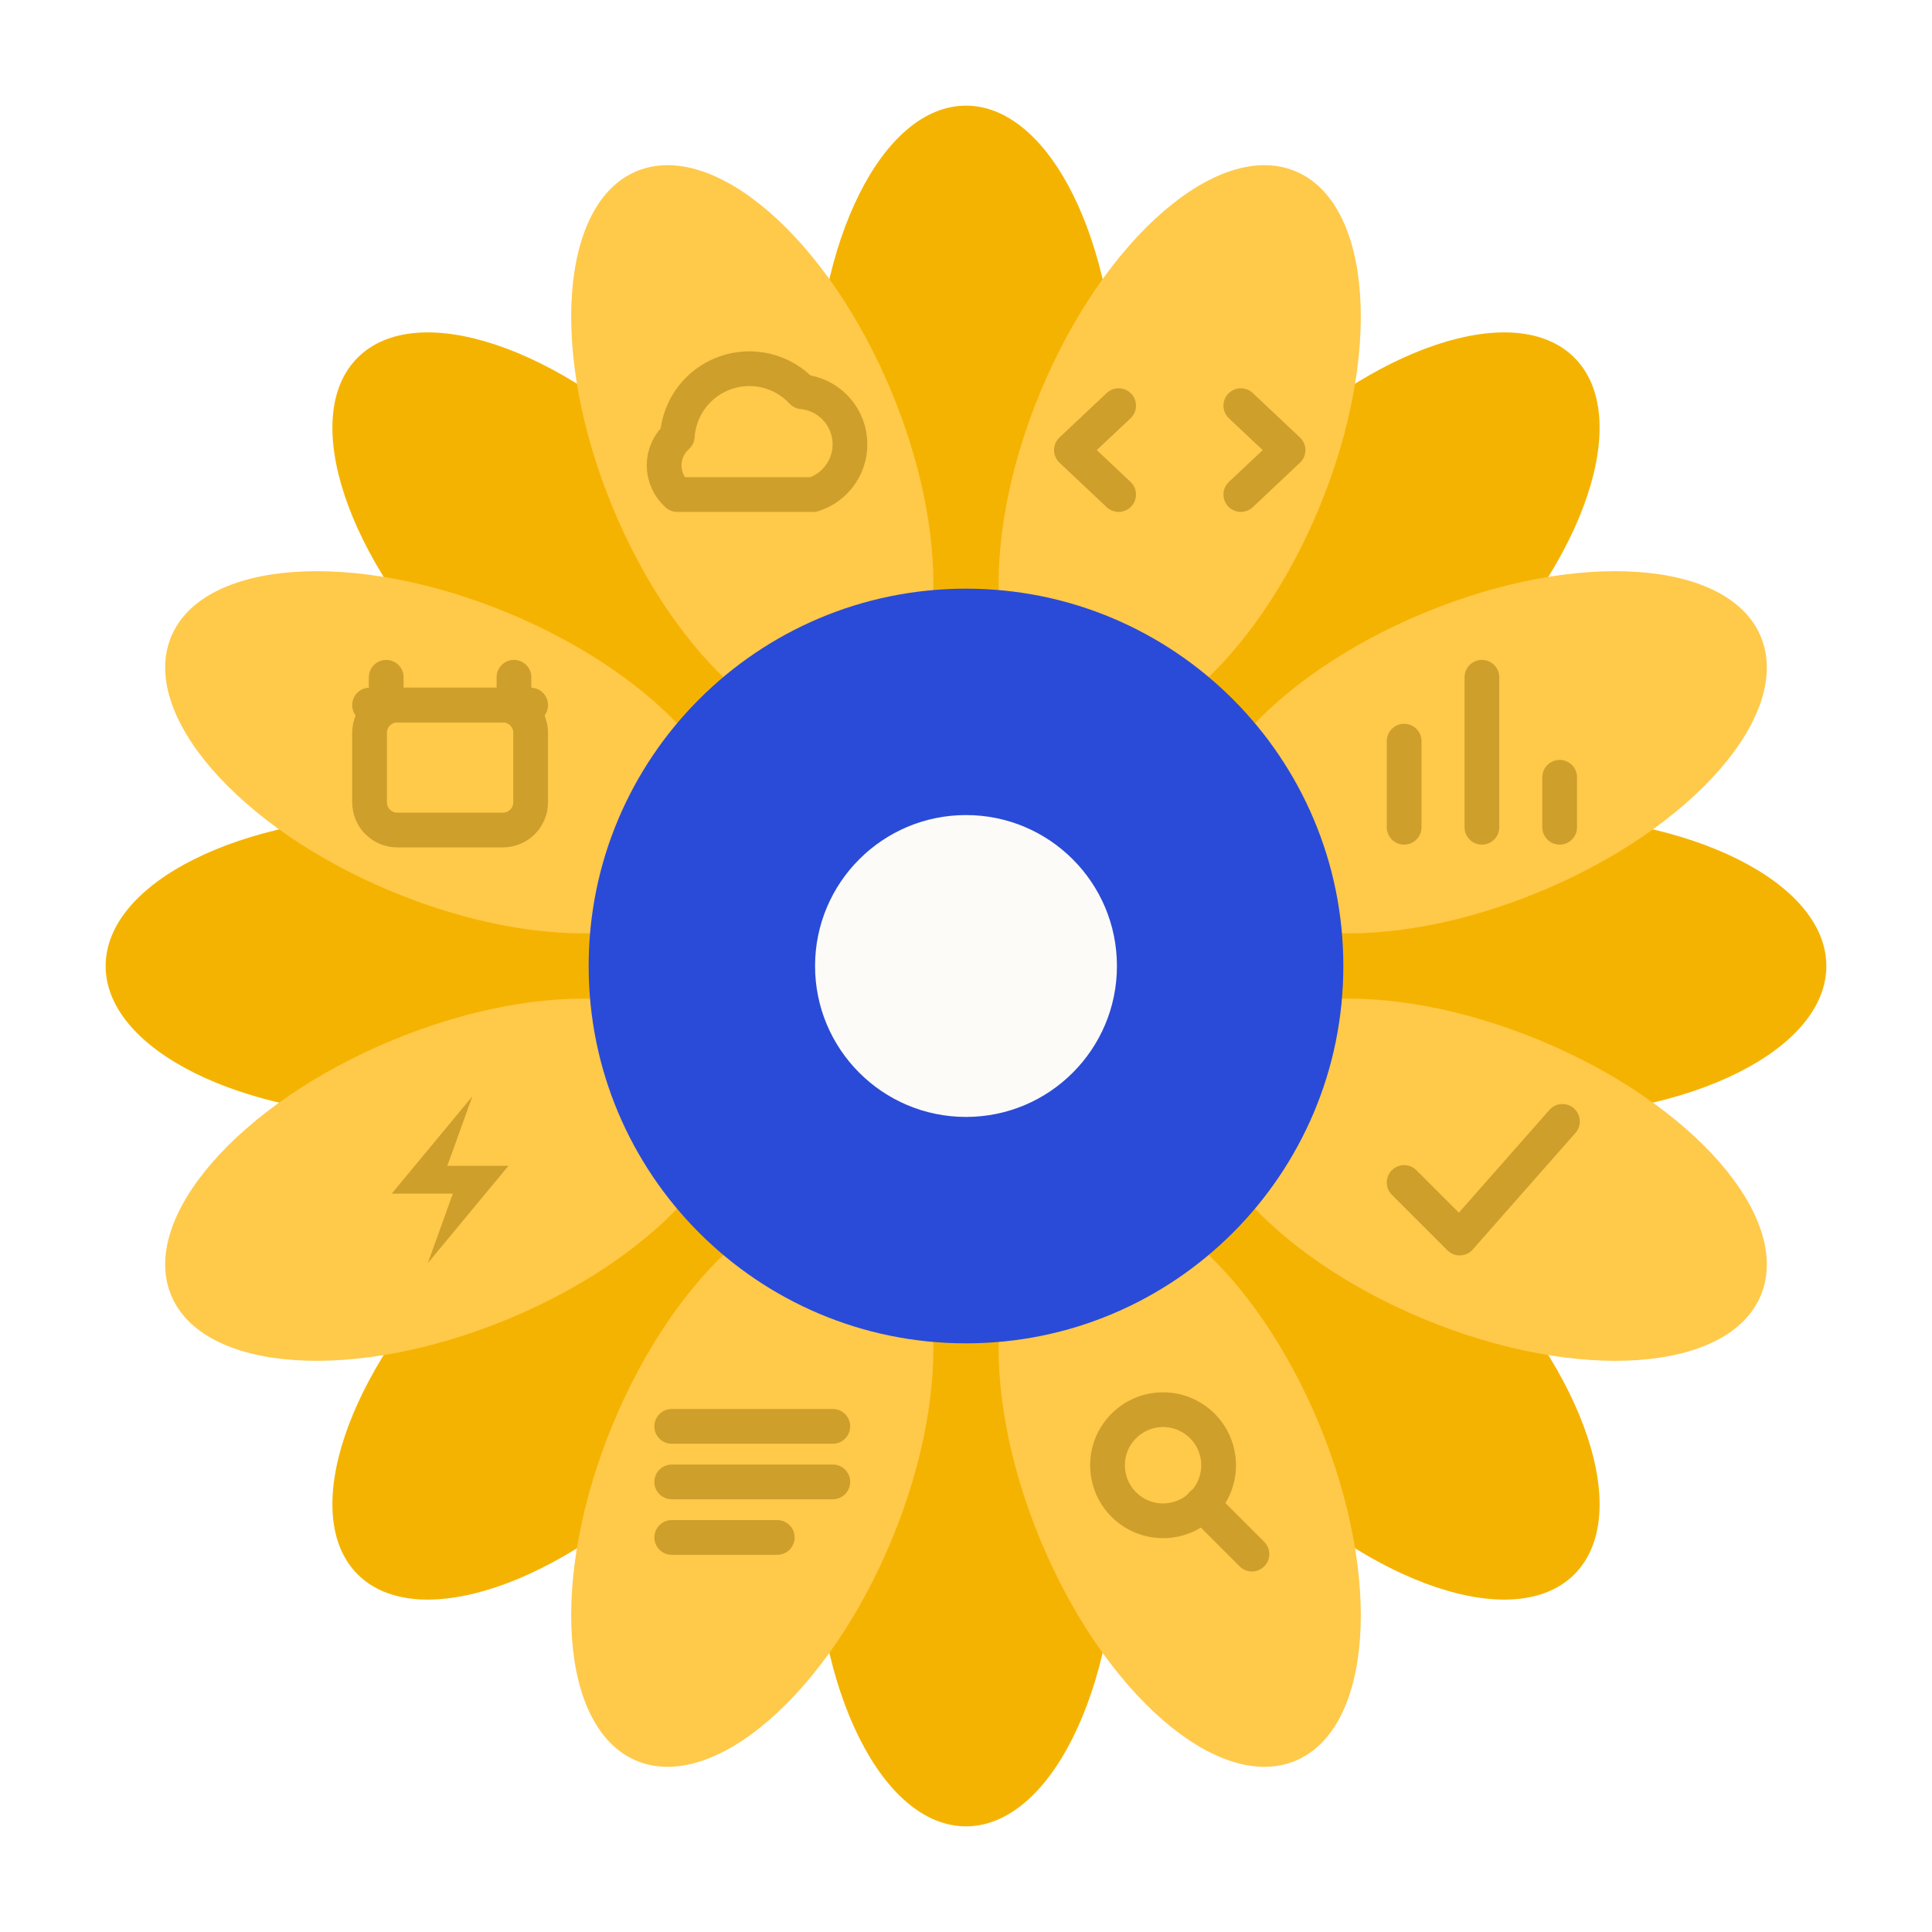
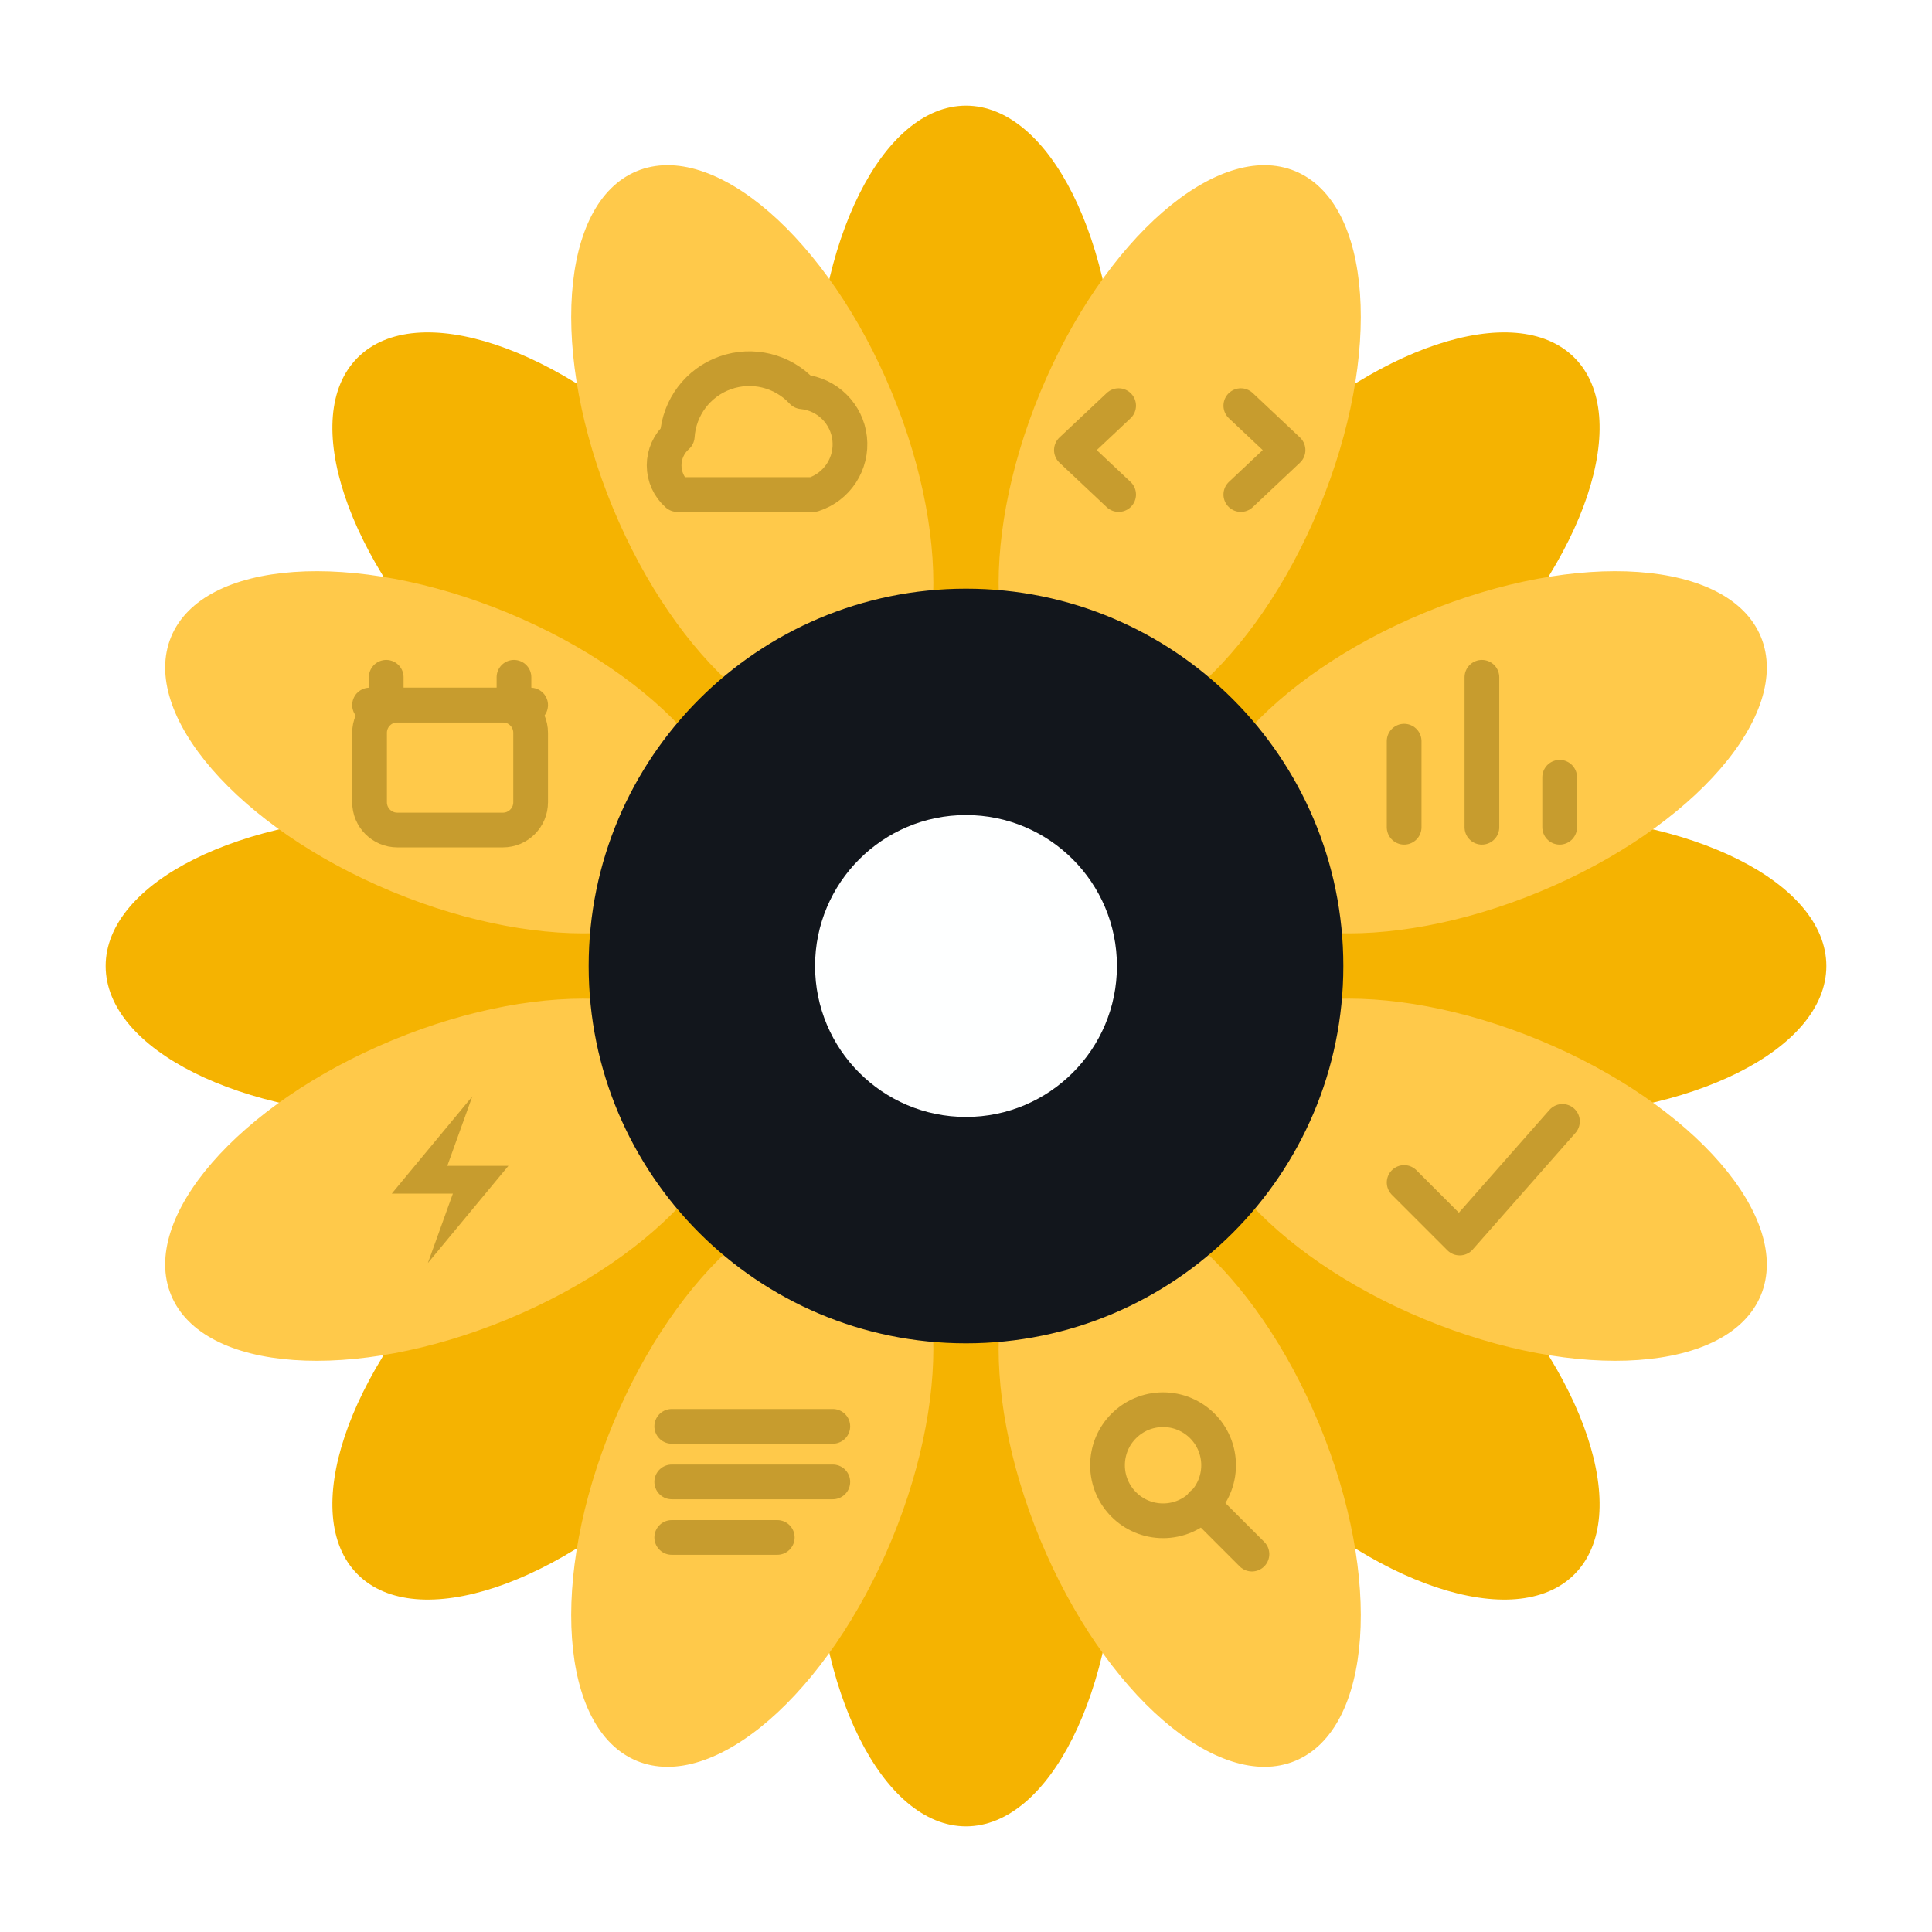
<svg xmlns="http://www.w3.org/2000/svg" viewBox="0 0 64 64" role="img" aria-label="APPraforgó">
  <defs>
    <ellipse id="p" cx="32" cy="13.5" rx="5" ry="10" />
  </defs>
  <g fill="#F5B301">
    <use href="#p" />
    <use href="#p" transform="rotate(45 32 32)" />
    <use href="#p" transform="rotate(90 32 32)" />
    <use href="#p" transform="rotate(135 32 32)" />
    <use href="#p" transform="rotate(180 32 32)" />
    <use href="#p" transform="rotate(225 32 32)" />
    <use href="#p" transform="rotate(270 32 32)" />
    <use href="#p" transform="rotate(315 32 32)" />
  </g>
  <g fill="#FFC94A">
    <use href="#p" transform="rotate(22.5 32 32)" />
    <use href="#p" transform="rotate(67.5 32 32)" />
    <use href="#p" transform="rotate(112.5 32 32)" />
    <use href="#p" transform="rotate(157.5 32 32)" />
    <use href="#p" transform="rotate(202.5 32 32)" />
    <use href="#p" transform="rotate(247.5 32 32)" />
    <use href="#p" transform="rotate(292.5 32 32)" />
    <use href="#p" transform="rotate(337.5 32 32)" />
  </g>
  <g opacity="0.42">
    <g transform="translate(39.08 14.91) scale(0.92)">
-       <path d="M-2.2 -1.6 -3.9 0 -2.2 1.6 M2.2 -1.6 3.9 0 2.2 1.6" fill="none" stroke="#8A6400" stroke-width="1.25" stroke-linecap="round" stroke-linejoin="round" />
+       <path d="M-2.2 -1.6 -3.9 0 -2.2 1.6 M2.2 -1.6 3.9 0 2.2 1.6" fill="none" stroke="#7A5E06" stroke-width="1.25" stroke-linecap="round" stroke-linejoin="round" />
    </g>
    <g transform="translate(49.09 24.92) scale(0.92)">
-       <path d="M-2.8 2.7 -2.8 -0.4 M0 2.7 0 -2.7 M2.8 2.7 2.8 0.9" fill="none" stroke="#8A6400" stroke-width="1.25" stroke-linecap="round" stroke-linejoin="round" />
+       <path d="M-2.8 2.7 -2.8 -0.4 M0 2.7 0 -2.7 M2.8 2.7 2.8 0.9" fill="none" stroke="#7A5E06" stroke-width="1.25" stroke-linecap="round" stroke-linejoin="round" />
    </g>
    <g transform="translate(49.09 39.08) scale(0.92)">
-       <path d="M-2.8 0.1 -0.8 2.1 2.9 -2.1" fill="none" stroke="#8A6400" stroke-width="1.25" stroke-linecap="round" stroke-linejoin="round" />
+       <path d="M-2.8 0.1 -0.8 2.1 2.9 -2.1" fill="none" stroke="#7A5E06" stroke-width="1.25" stroke-linecap="round" stroke-linejoin="round" />
    </g>
    <g transform="translate(39.08 49.09) scale(0.92)">
-       <circle cx="-0.6" cy="-0.6" r="2" fill="none" stroke="#8A6400" stroke-width="1.25" stroke-linecap="round" stroke-linejoin="round" />
-       <path d="M2.6 2.6 0.8 0.8" fill="none" stroke="#8A6400" stroke-width="1.25" stroke-linecap="round" stroke-linejoin="round" />
+       <circle cx="-0.6" cy="-0.6" r="2" fill="none" stroke="#7A5E06" stroke-width="1.25" stroke-linecap="round" stroke-linejoin="round" />
+       <path d="M2.6 2.6 0.8 0.8" fill="none" stroke="#7A5E06" stroke-width="1.25" stroke-linecap="round" stroke-linejoin="round" />
    </g>
    <g transform="translate(24.92 49.09) scale(0.92)">
-       <path d="M-2.9 -2 2.9 -2 M-2.9 0 2.9 0 M-2.9 2 0.9 2" fill="none" stroke="#8A6400" stroke-width="1.25" stroke-linecap="round" stroke-linejoin="round" />
+       <path d="M-2.9 -2 2.9 -2 M-2.9 0 2.9 0 M-2.9 2 0.9 2" fill="none" stroke="#7A5E06" stroke-width="1.25" stroke-linecap="round" stroke-linejoin="round" />
    </g>
    <g transform="translate(14.91 39.08) scale(0.92)">
-       <path d="M0.8 -3 -2.1 0.5 0.1 0.5 -0.8 3 2.1 -0.5 -0.1 -0.5 Z" fill="#8A6400" />
+       <path d="M0.8 -3 -2.1 0.5 0.1 0.5 -0.8 3 2.1 -0.5 -0.1 -0.5 Z" fill="#7A5E06" />
    </g>
    <g transform="translate(14.91 24.92) scale(0.92)">
-       <rect x="-2.9" y="-1.7" width="5.8" height="4.5" rx="1" fill="none" stroke="#8A6400" stroke-width="1.25" stroke-linecap="round" stroke-linejoin="round" />
-       <path d="M-2.9 -1.7 2.9 -1.7 M-2.3 -2.7 -2.3 -1.7 M2.3 -2.7 2.3 -1.7" fill="none" stroke="#8A6400" stroke-width="1.25" stroke-linecap="round" stroke-linejoin="round" />
+       <rect x="-2.9" y="-1.7" width="5.8" height="4.5" rx="1" fill="none" stroke="#7A5E06" stroke-width="1.25" stroke-linecap="round" stroke-linejoin="round" />
+       <path d="M-2.9 -1.7 2.9 -1.7 M-2.3 -2.7 -2.3 -1.7 M2.3 -2.7 2.3 -1.7" fill="none" stroke="#7A5E06" stroke-width="1.25" stroke-linecap="round" stroke-linejoin="round" />
    </g>
    <g transform="translate(24.92 14.91) scale(0.92)">
-       <path d="M-2.7 1.6 H2.2 A1.9 1.9 0 0 0 1.8 -2.1 A2.6 2.6 0 0 0 -2.7 -0.5 A1.4 1.4 0 0 0 -2.7 1.6 Z" fill="none" stroke="#8A6400" stroke-width="1.25" stroke-linecap="round" stroke-linejoin="round" />
+       <path d="M-2.7 1.6 H2.2 A1.9 1.9 0 0 0 1.8 -2.1 A2.6 2.6 0 0 0 -2.7 -0.5 A1.4 1.4 0 0 0 -2.7 1.6 Z" fill="none" stroke="#7A5E06" stroke-width="1.25" stroke-linecap="round" stroke-linejoin="round" />
    </g>
  </g>
-   <circle cx="32" cy="32" r="12.5" fill="#2A4BD7" />
-   <circle cx="32" cy="32" r="5" fill="#FCFBF7" />
+   <circle cx="32" cy="32" r="12.5" fill="#12161C" />
+   <circle cx="32" cy="32" r="5" fill="#FEFFFF" />
</svg>
